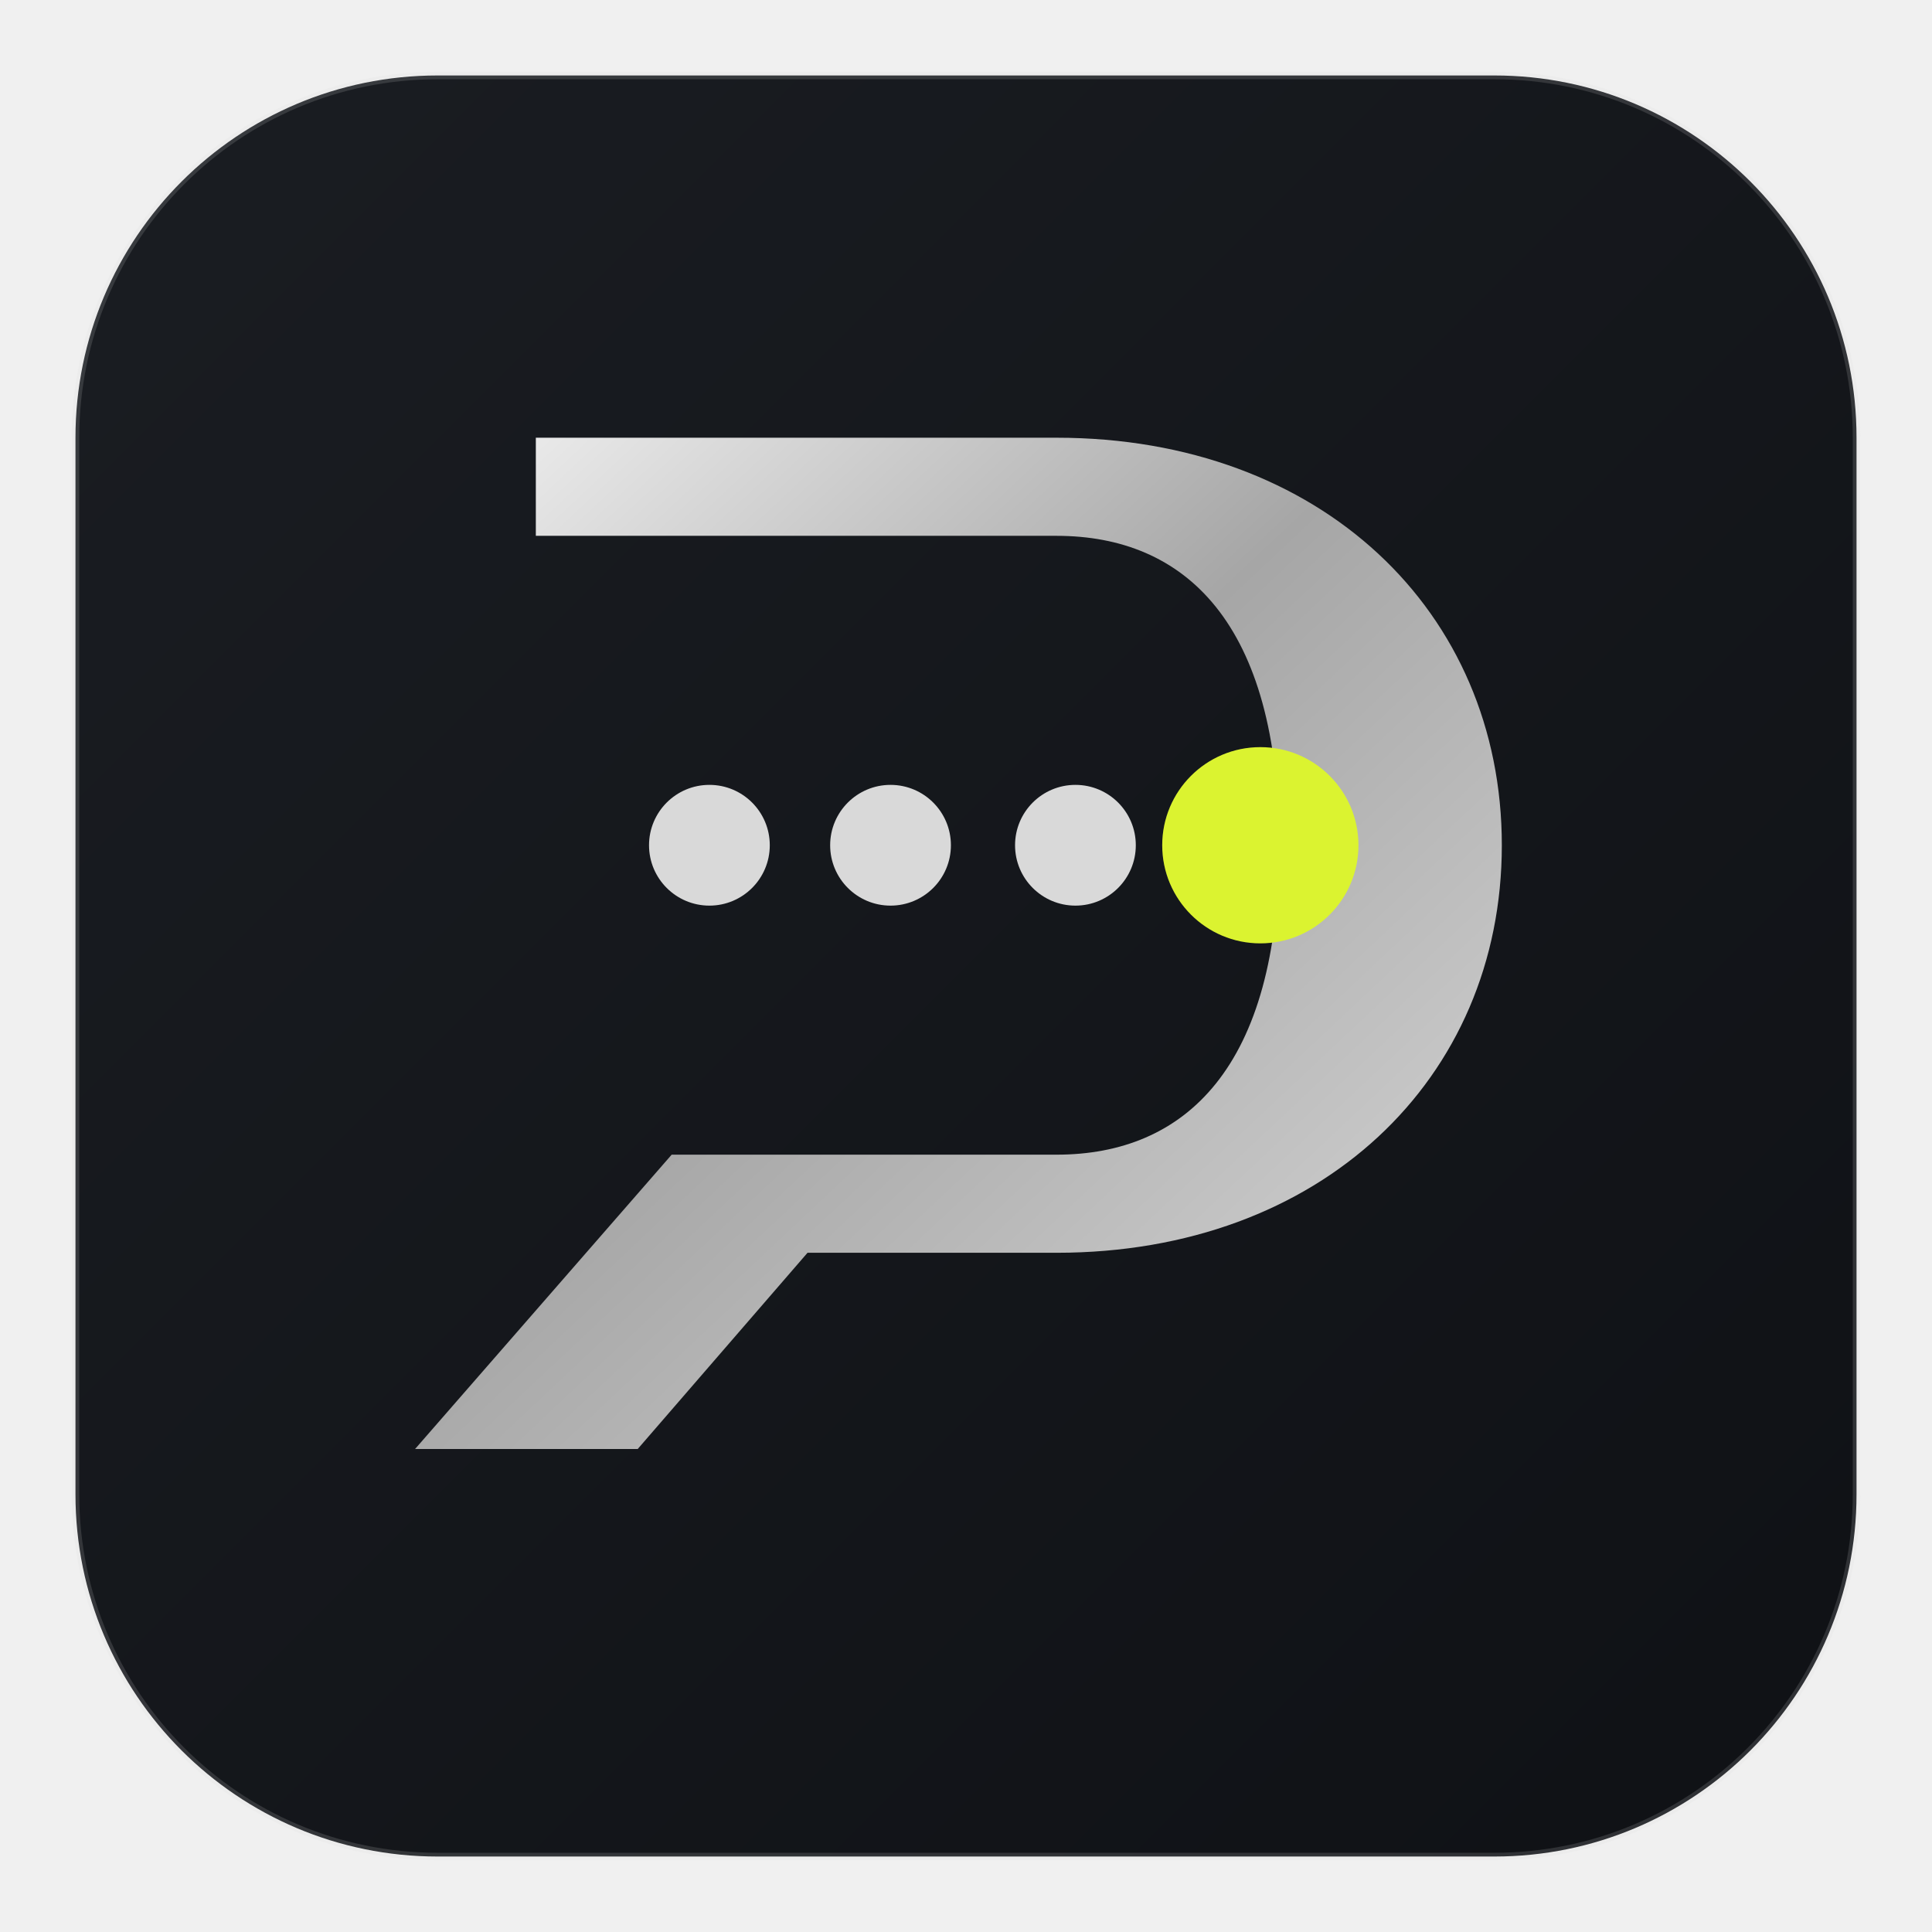
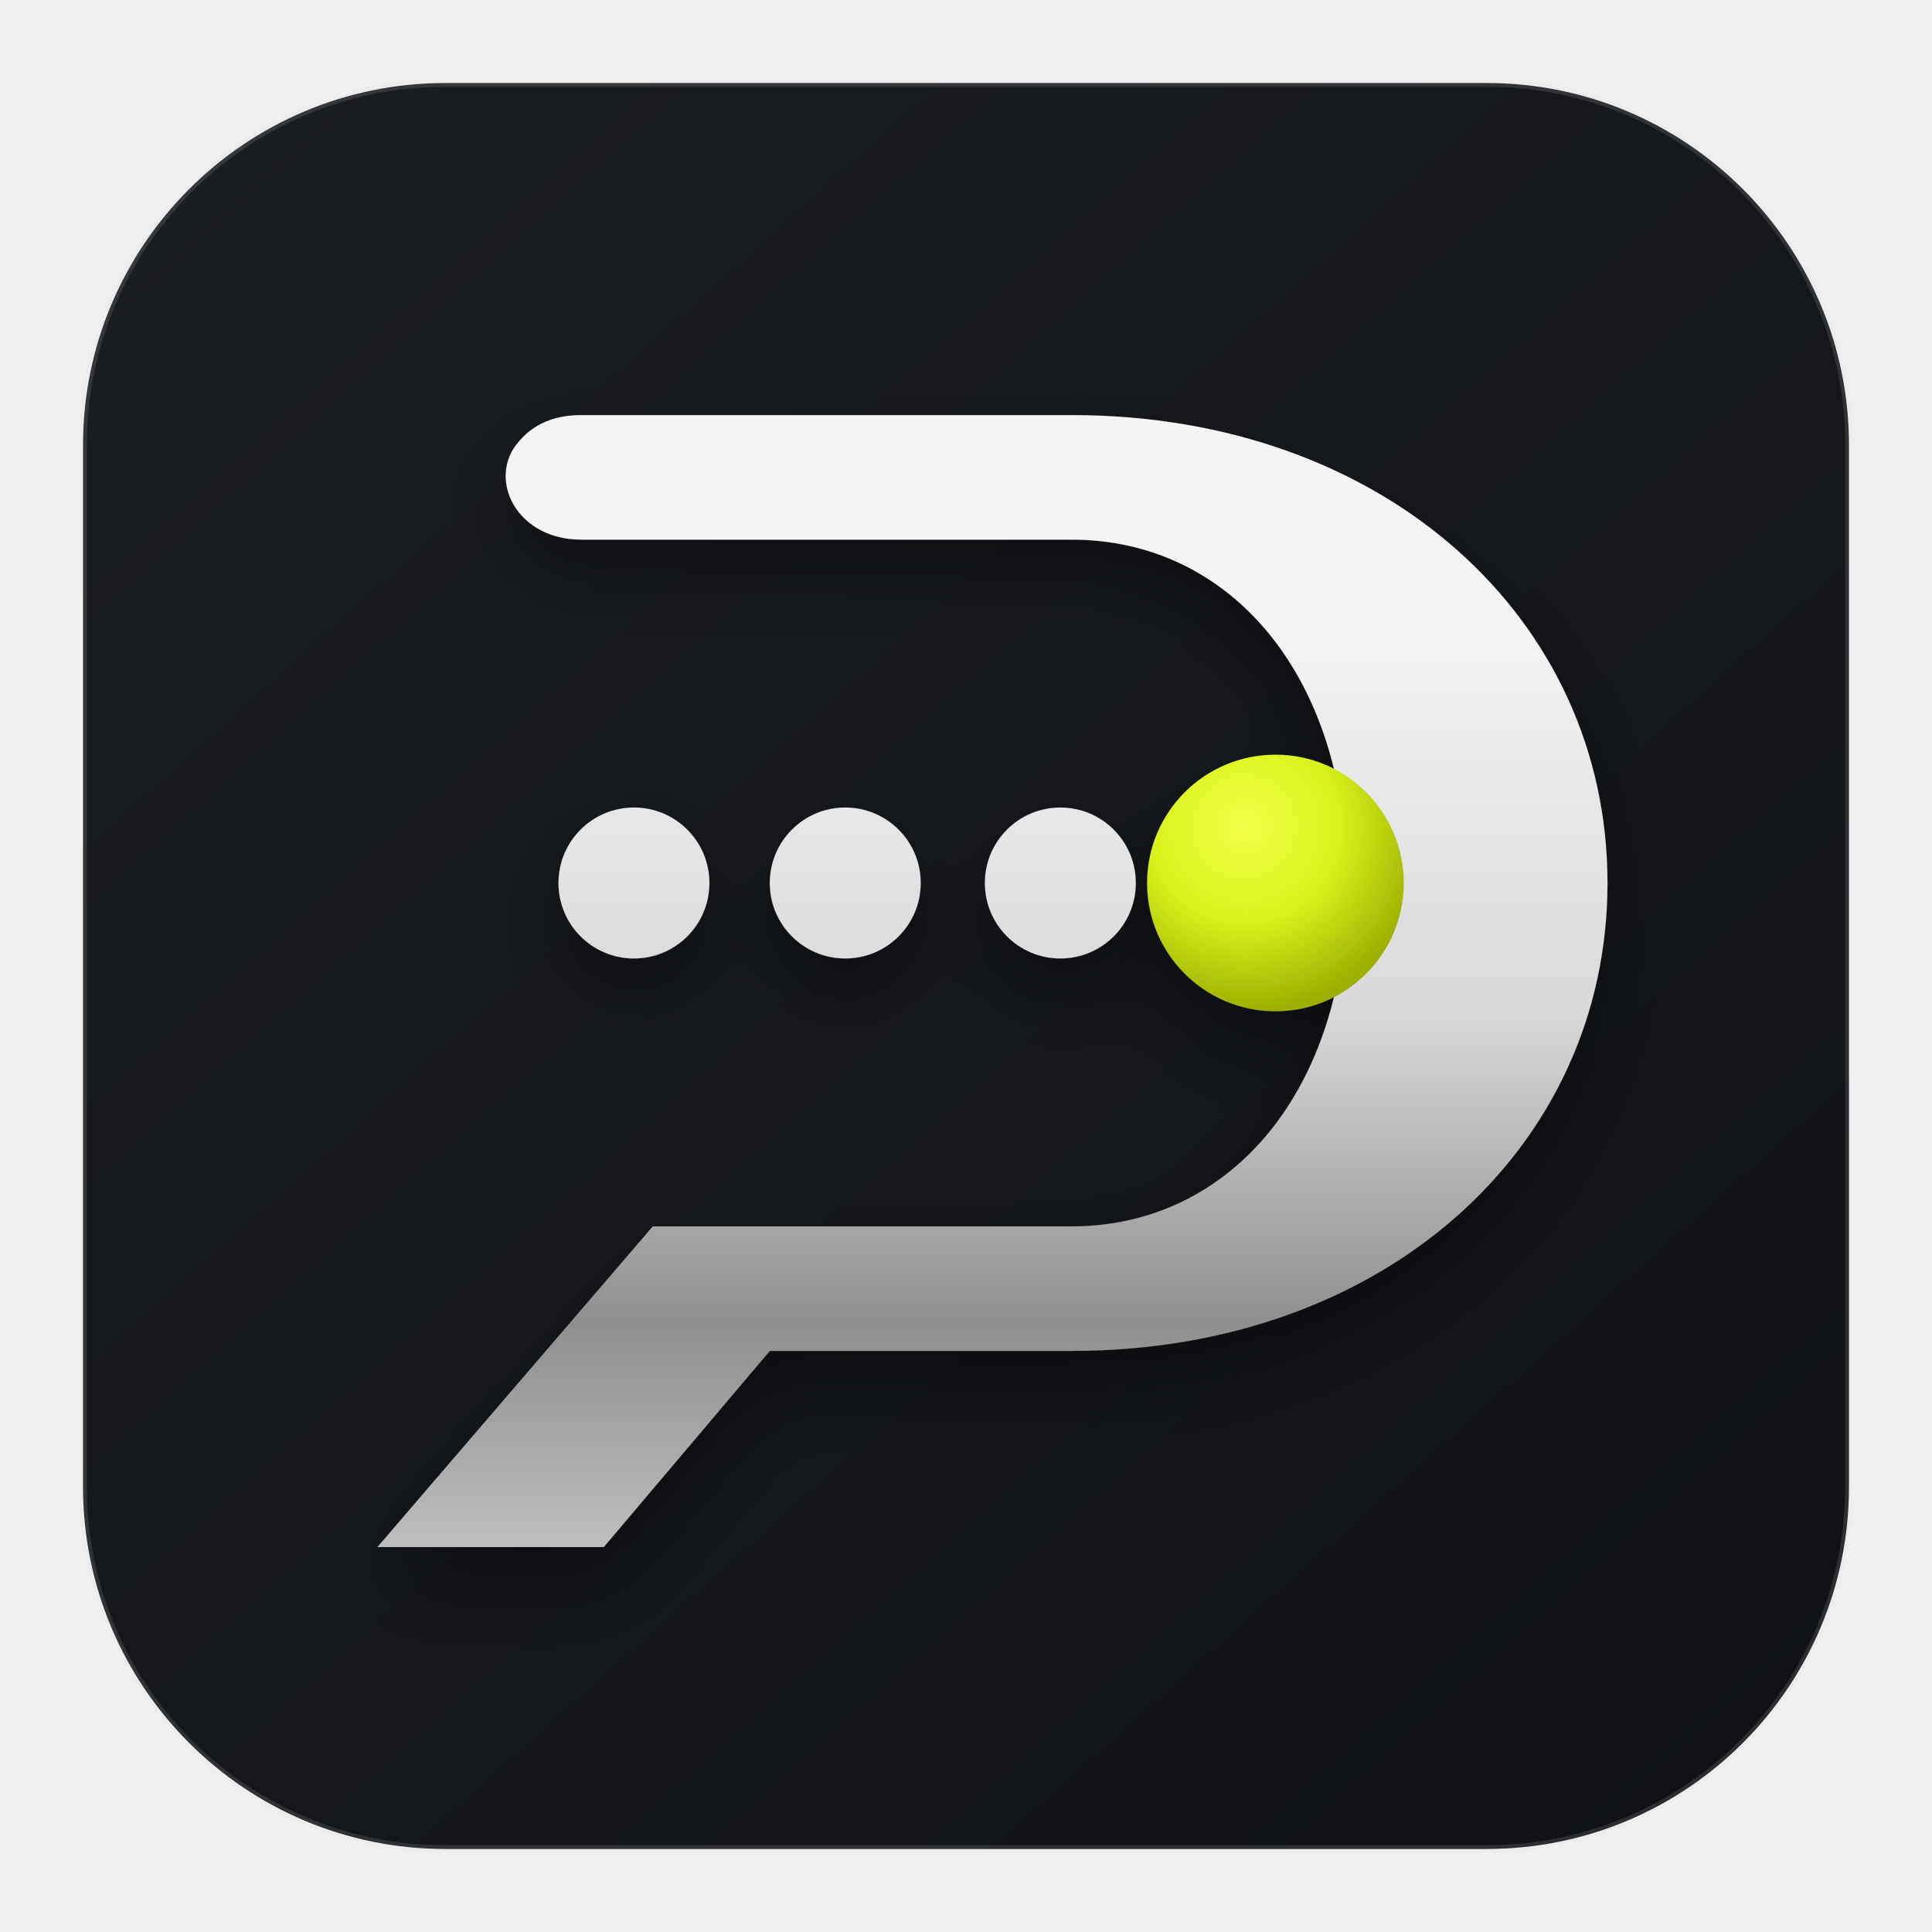
<svg xmlns="http://www.w3.org/2000/svg" width="512" height="512" viewBox="0 0 512 512" fill="none">
  <defs>
-     <linearGradient id="backgroundGradient" x1="0" y1="0" x2="1" y2="1">
-       <stop offset="0%" stop-color="#1A1D22" />
-       <stop offset="100%" stop-color="#0F1115" />
+     <linearGradient id="iconBackground" x1="52" y1="28" x2="460" y2="484" gradientUnits="userSpaceOnUse">
+       <stop offset="0" stop-color="#1A1D22" />
+       <stop offset="1" stop-color="#0F1115" />
    </linearGradient>
-     <linearGradient id="silverGradient" x1="0" y1="0" x2="1" y2="1">
-       <stop offset="0%" stop-color="#F2F2F2" />
-       <stop offset="45%" stop-color="#A6A6A6" />
-       <stop offset="100%" stop-color="#D9D9D9" />
+     <linearGradient id="iconSilver" x1="0" y1="86" x2="0" y2="384" gradientUnits="userSpaceOnUse">
+       <stop offset="0" stop-color="#F4F4F4" />
+       <stop offset="0.34" stop-color="#D9D9D9" />
+       <stop offset="0.62" stop-color="#8F8F8F" />
+       <stop offset="1" stop-color="#E8E8E8" />
    </linearGradient>
+     <radialGradient id="iconBall" cx="38%" cy="28%" r="72%">
+       <stop offset="0" stop-color="#F3FF47" />
+       <stop offset="0.52" stop-color="#D7F21A" />
+       <stop offset="1" stop-color="#9CB000" />
+     </radialGradient>
+     <filter id="iconDepth" x="-18%" y="-18%" width="136%" height="136%">
+       <feDropShadow dx="0" dy="10" stdDeviation="10" flood-color="#000000" flood-opacity="0.42" />
+     </filter>
  </defs>
-   <rect x="20" y="20" width="472" height="472" rx="96" fill="url(#backgroundGradient)" stroke="rgba(217,217,217,0.16)" stroke-width="2" />
-   <g transform="translate(92 96)">
-     <path d="M50 20 H188 C258 20 306 66 306 128 C306 190 258 236 188 236 H122 L77 288 H18 L86 210 H188 C222 210 247 187 247 128 C247 69 222 46 188 46 H50 Z" fill="url(#silverGradient)" />
-     <circle cx="96" cy="128" r="16" fill="#D9D9D9" />
-     <circle cx="144" cy="128" r="16" fill="#D9D9D9" />
-     <circle cx="193" cy="128" r="16" fill="#D9D9D9" />
-     <circle cx="242" cy="128" r="26" fill="#D7F21A" />
-     <circle cx="242" cy="128" r="26" fill="white" opacity="0.10" />
+   <rect x="22" y="22" width="468" height="468" rx="96" fill="url(#iconBackground)" stroke="rgba(217,217,217,0.14)" stroke-width="2" />
+   <g transform="translate(82 80)" filter="url(#iconDepth)">
+     <path d="M72 30 H202 C285 30 344 84 344 154 C344 224 285 278 202 278 H122 L78 330 H18 L91 245 H202 C244 245 275 209 275 154 C275 99 244 63 202 63 H72 C56 63 48 49 54 39 C58 33 64 30 72 30Z" fill="url(#iconSilver)" />
+     <circle cx="86" cy="154" r="20" fill="url(#iconSilver)" />
+     <circle cx="142" cy="154" r="20" fill="url(#iconSilver)" />
+     <circle cx="199" cy="154" r="20" fill="url(#iconSilver)" />
+     <circle cx="256" cy="154" r="34" fill="url(#iconBall)" />
  </g>
</svg>
